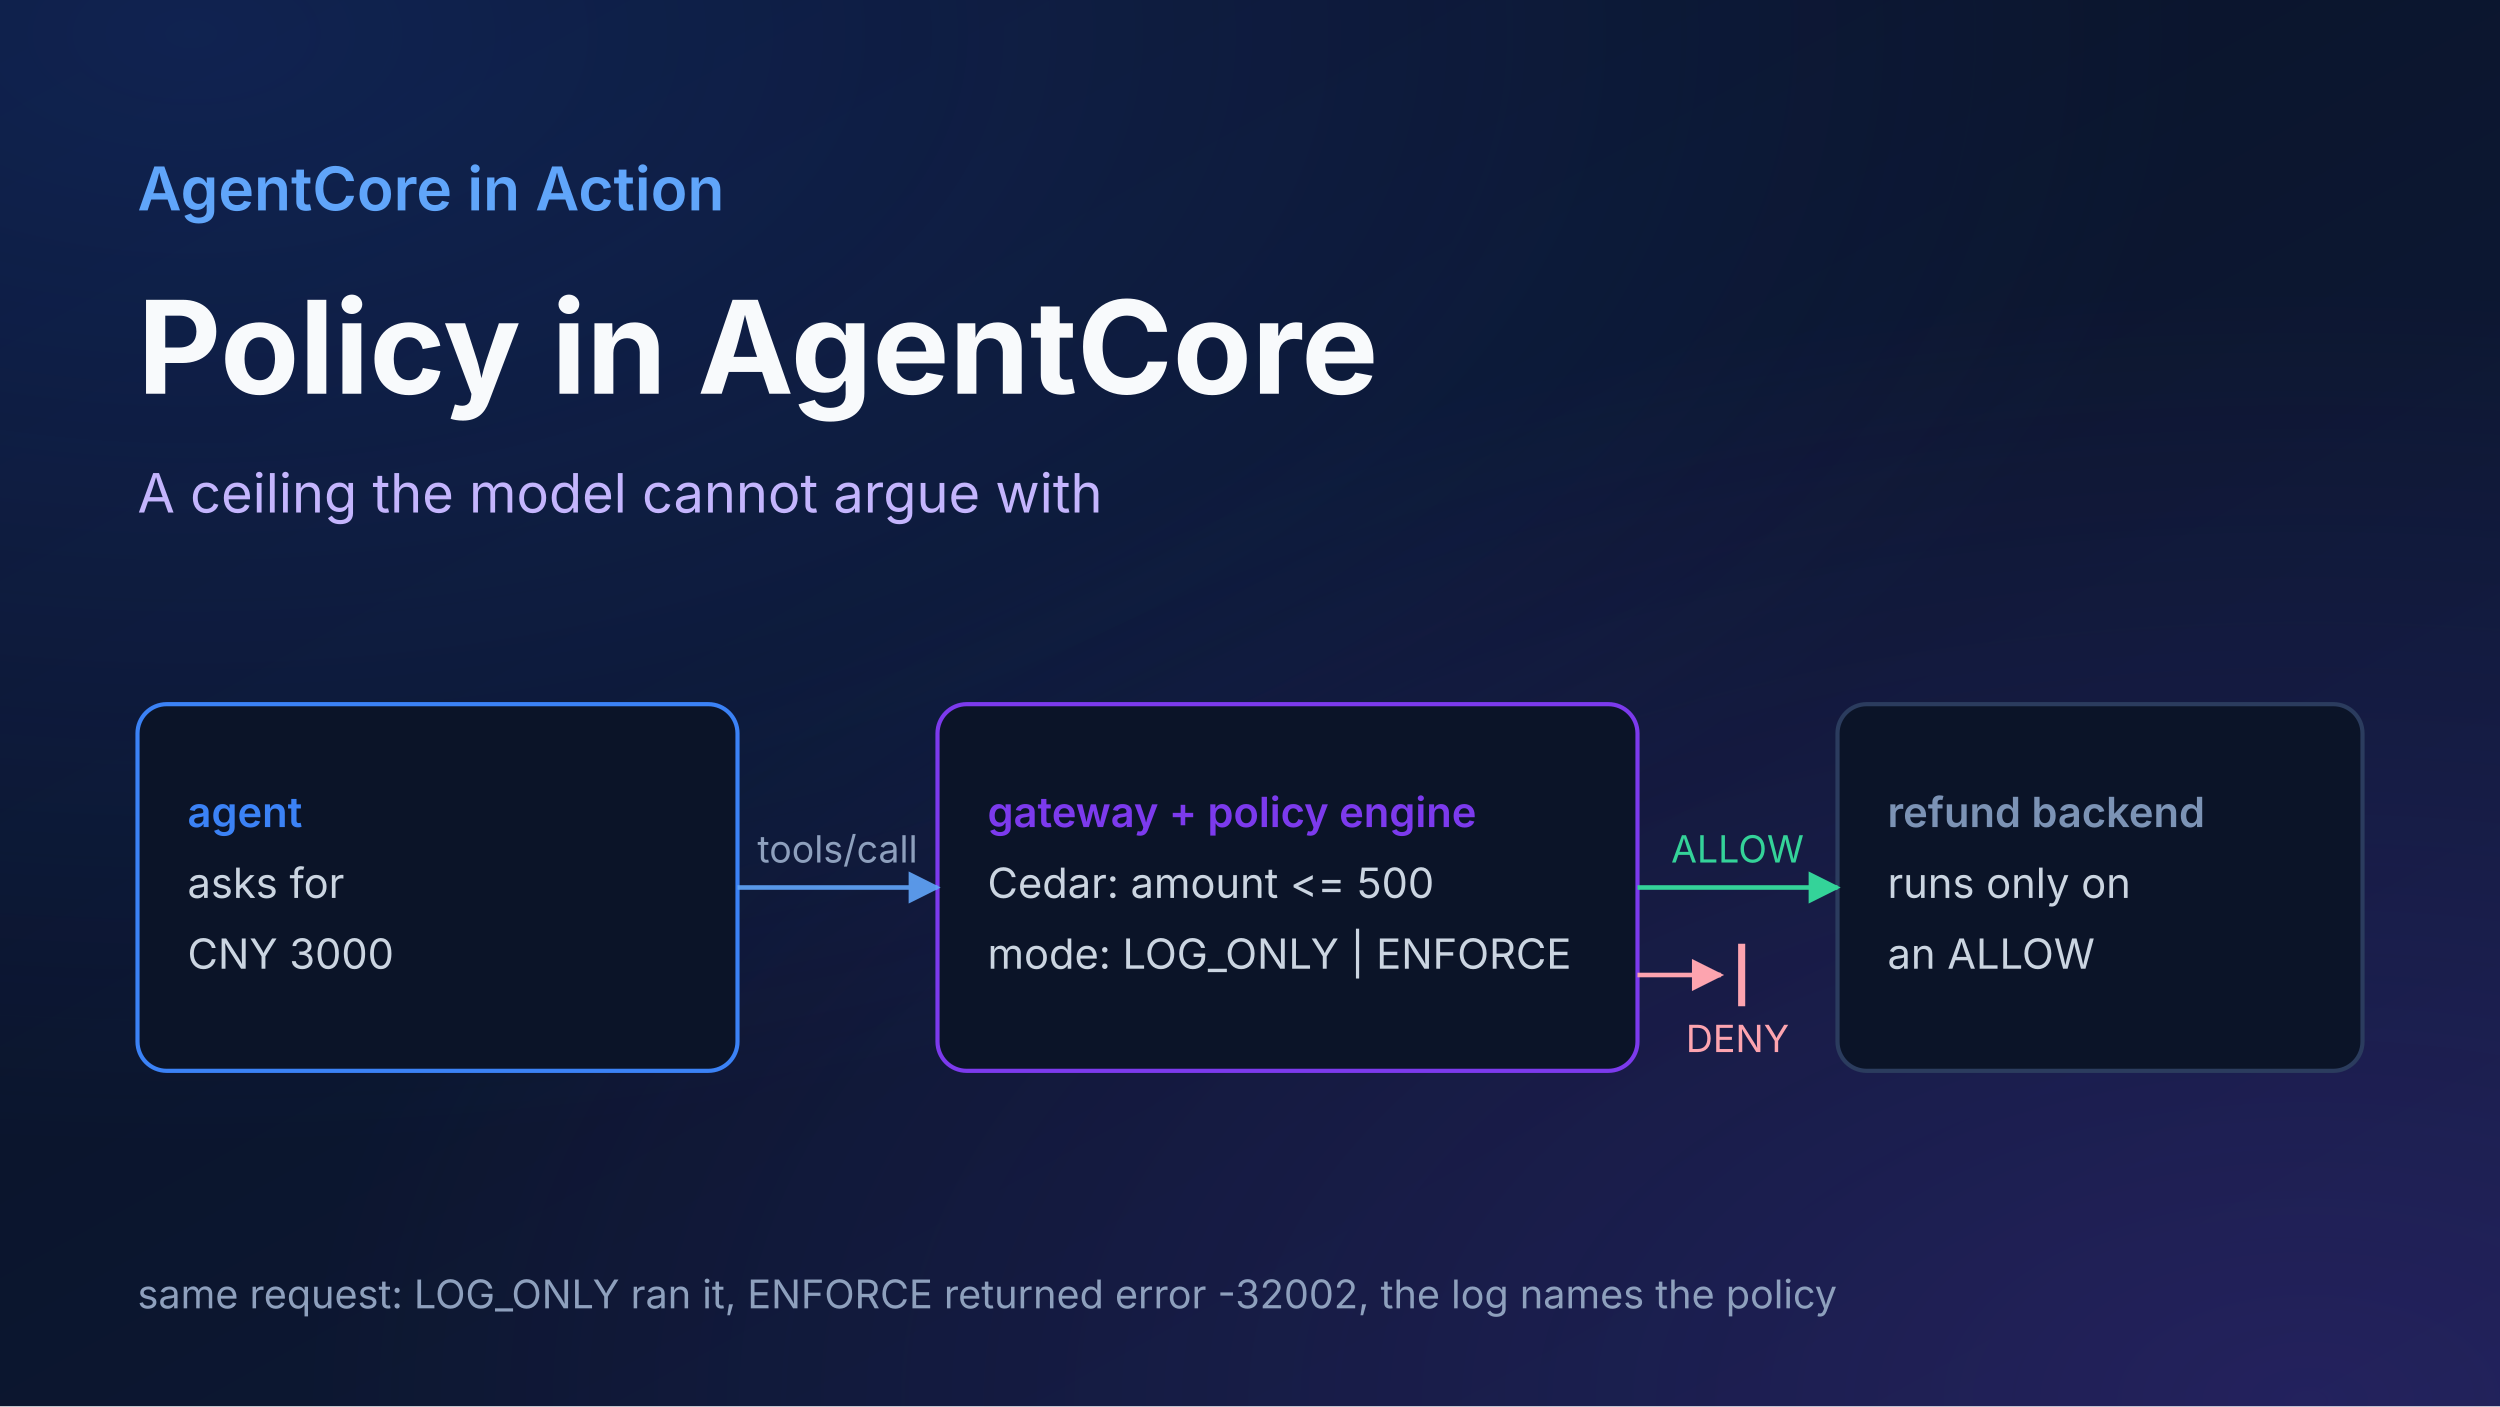
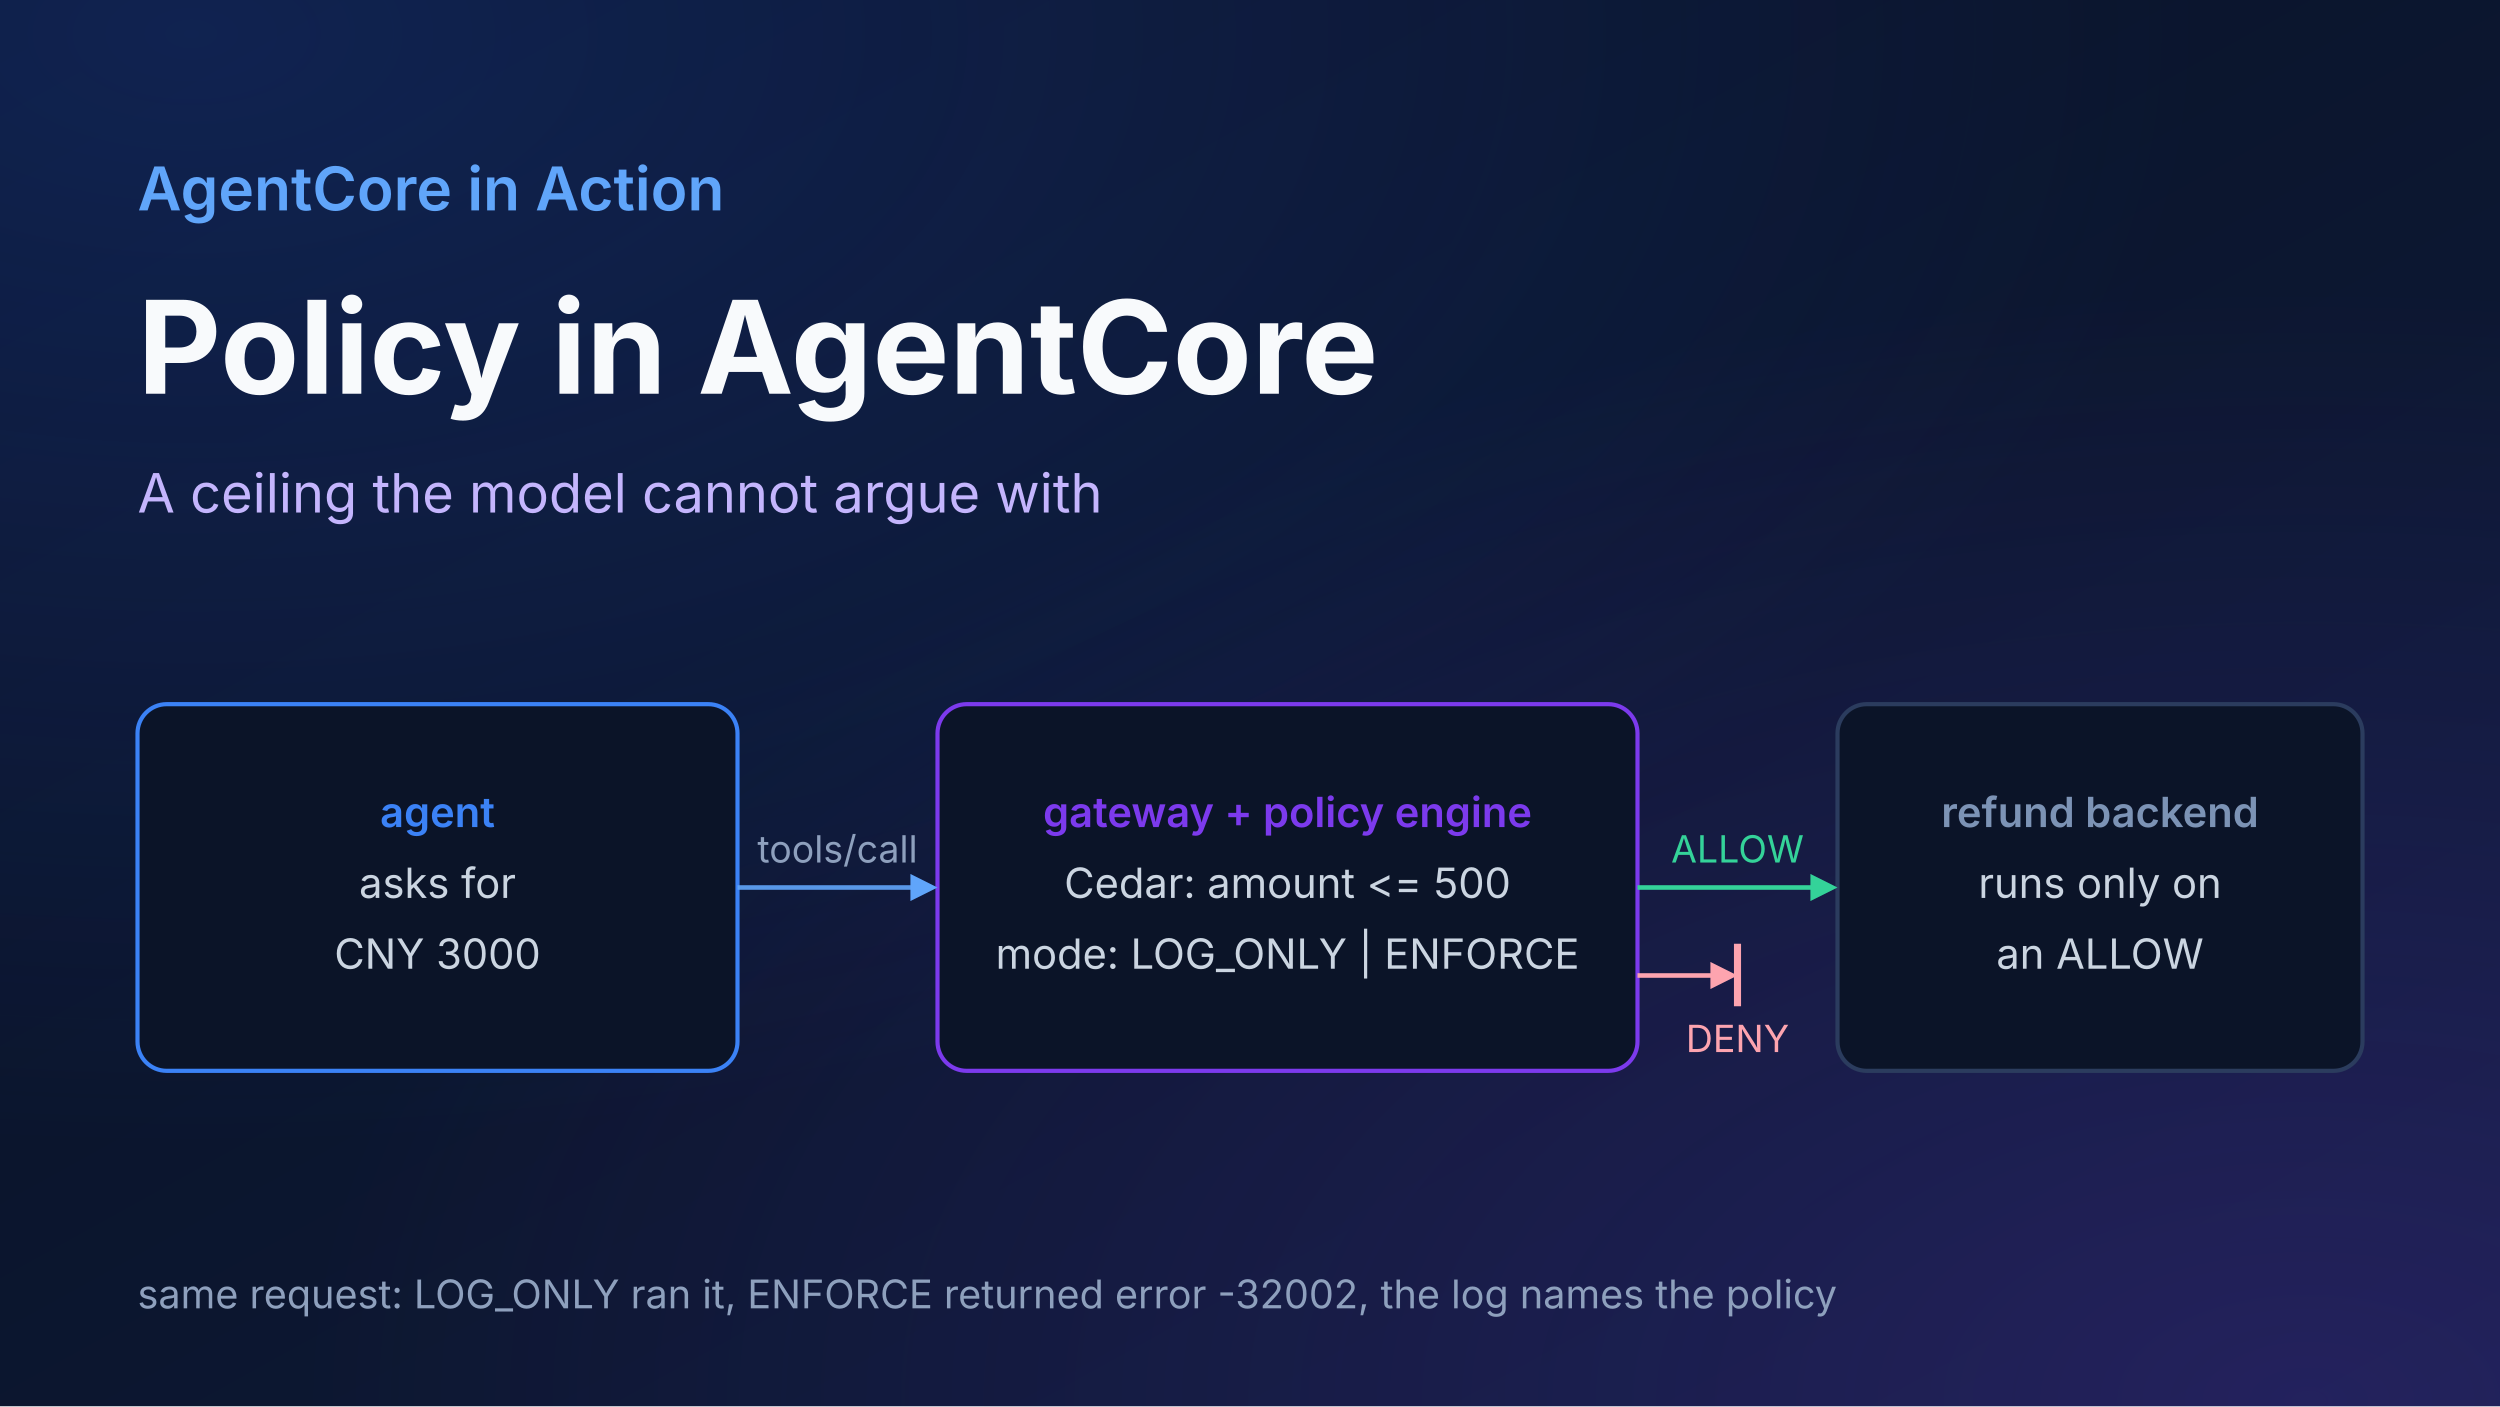
<svg xmlns="http://www.w3.org/2000/svg" viewBox="0 0 1200 675" width="1200" height="675" role="img">
  <defs>
    <linearGradient id="bg" x1="0" y1="0" x2="1" y2="1">
      <stop offset="0" stop-color="#0a1024" />
      <stop offset="1" stop-color="#0d1c3a" />
    </linearGradient>
    <radialGradient id="g1" cx="0.08" cy="0.02" r="0.8">
      <stop offset="0" stop-color="#2563eb" stop-opacity="0.22" />
      <stop offset="1" stop-color="#2563eb" stop-opacity="0" />
    </radialGradient>
    <radialGradient id="g2" cx="0.92" cy="1.0" r="0.8">
      <stop offset="0" stop-color="#7c3aed" stop-opacity="0.20" />
      <stop offset="1" stop-color="#7c3aed" stop-opacity="0" />
    </radialGradient>
-     <marker id="ahg" viewBox="0 0 10 10" refX="9" refY="5" markerWidth="7" markerHeight="7" orient="auto">
-       <path d="M 0 0 L 10 5 L 0 10 z" fill="#34d399" />
-     </marker>
-     <marker id="ahr" viewBox="0 0 10 10" refX="9" refY="5" markerWidth="7" markerHeight="7" orient="auto">
-       <path d="M 0 0 L 10 5 L 0 10 z" fill="#fda4af" />
-     </marker>
-     <marker id="ahb" viewBox="0 0 10 10" refX="9" refY="5" markerWidth="7" markerHeight="7" orient="auto">
-       <path d="M 0 0 L 10 5 L 0 10 z" fill="#60a5fa" />
-     </marker>
  </defs>
  <rect width="1200" height="675" fill="url(#bg)" />
  <rect width="1200" height="675" fill="url(#g1)" />
  <rect width="1200" height="675" fill="url(#g2)" />
  <text x="66" y="101" font-family="Inter, Helvetica Neue, Arial, sans-serif" font-size="29" fill="#60a5fa" font-weight="600">AgentCore in Action</text>
  <text x="66" y="189" font-family="Inter, Helvetica Neue, Arial, sans-serif" font-size="62" fill="#f8fafc" font-weight="700">Policy in AgentCore</text>
  <text x="66" y="246" font-family="Inter, Helvetica Neue, Arial, sans-serif" font-size="26" fill="#c4b5fd">A ceiling the model cannot argue with</text>
  <rect x="66" y="338" width="288" height="176" rx="14" fill="#0b1428" stroke="#3b82f6" stroke-width="2" />
-   <text x="90" y="397" font-family="Inter, Helvetica Neue, Arial, sans-serif" font-size="20" fill="#3b82f6" font-weight="600">agent</text>
-   <text x="90" y="431" font-family="Inter, Helvetica Neue, Arial, sans-serif" font-size="20" fill="#cbd5e1" font-weight="400">asks for</text>
-   <text x="90" y="465" font-family="Inter, Helvetica Neue, Arial, sans-serif" font-size="20" fill="#cbd5e1" font-weight="400">CNY 3000</text>
+   <text x="210" y="397" font-family="Inter, Helvetica Neue, Arial, sans-serif" font-size="20" fill="#3b82f6" font-weight="600" text-anchor="middle">agent</text>
+   <text x="210" y="431" font-family="Inter, Helvetica Neue, Arial, sans-serif" font-size="20" fill="#cbd5e1" font-weight="400" text-anchor="middle">asks for</text>
+   <text x="210" y="465" font-family="Inter, Helvetica Neue, Arial, sans-serif" font-size="20" fill="#cbd5e1" font-weight="400" text-anchor="middle">CNY 3000</text>
  <rect x="450" y="338" width="336" height="176" rx="14" fill="#0b1428" stroke="#7c3aed" stroke-width="2" />
-   <text x="474" y="397" font-family="Inter, Helvetica Neue, Arial, sans-serif" font-size="20" fill="#7c3aed" font-weight="600">gateway + policy engine</text>
-   <text x="474" y="431" font-family="Inter, Helvetica Neue, Arial, sans-serif" font-size="20" fill="#cbd5e1" font-weight="400">Cedar: amount &lt;= 500</text>
-   <text x="474" y="465" font-family="Inter, Helvetica Neue, Arial, sans-serif" font-size="20" fill="#cbd5e1" font-weight="400">mode: LOG_ONLY | ENFORCE</text>
+   <text x="618" y="397" font-family="Inter, Helvetica Neue, Arial, sans-serif" font-size="20" fill="#7c3aed" font-weight="600" text-anchor="middle">gateway + policy engine</text>
+   <text x="618" y="431" font-family="Inter, Helvetica Neue, Arial, sans-serif" font-size="20" fill="#cbd5e1" font-weight="400" text-anchor="middle">Cedar: amount &lt;= 500</text>
+   <text x="618" y="465" font-family="Inter, Helvetica Neue, Arial, sans-serif" font-size="20" fill="#cbd5e1" font-weight="400" text-anchor="middle">mode: LOG_ONLY | ENFORCE</text>
  <rect x="882" y="338" width="252" height="176" rx="14" fill="#0b1428" stroke="#2b3c5e" stroke-width="2" />
-   <text x="906" y="397" font-family="Inter, Helvetica Neue, Arial, sans-serif" font-size="20" fill="#7c93b5" font-weight="600">refund backend</text>
-   <text x="906" y="431" font-family="Inter, Helvetica Neue, Arial, sans-serif" font-size="20" fill="#cbd5e1" font-weight="400">runs only on</text>
-   <text x="906" y="465" font-family="Inter, Helvetica Neue, Arial, sans-serif" font-size="20" fill="#cbd5e1" font-weight="400">an ALLOW</text>
-   <line x1="354" y1="426" x2="450" y2="426" stroke="#60a5fa" stroke-width="2.2" marker-end="url(#ahb)" opacity="0.9" />
+   <text x="1008" y="397" font-family="Inter, Helvetica Neue, Arial, sans-serif" font-size="20" fill="#7c93b5" font-weight="600" text-anchor="middle">refund backend</text>
+   <text x="1008" y="431" font-family="Inter, Helvetica Neue, Arial, sans-serif" font-size="20" fill="#cbd5e1" font-weight="400" text-anchor="middle">runs only on</text>
+   <text x="1008" y="465" font-family="Inter, Helvetica Neue, Arial, sans-serif" font-size="20" fill="#cbd5e1" font-weight="400" text-anchor="middle">an ALLOW</text>
+   <line x1="354.00" y1="426.00" x2="442.85" y2="426.00" stroke="#60a5fa" stroke-width="2.2" opacity="0.9" />
+   <polygon points="437.00,419.50 450.00,426.00 437.00,432.50" fill="#60a5fa" />
  <text x="402" y="414" font-family="Inter, Helvetica Neue, Arial, sans-serif" font-size="18" fill="#8ea0bd" text-anchor="middle">tools/call</text>
-   <line x1="786" y1="426" x2="882" y2="426" stroke="#34d399" stroke-width="2.2" marker-end="url(#ahg)" />
+   <line x1="786.00" y1="426.00" x2="874.85" y2="426.00" stroke="#34d399" stroke-width="2.2" />
+   <polygon points="869.00,419.50 882.00,426.00 869.00,432.50" fill="#34d399" />
  <text x="834" y="414" font-family="Inter, Helvetica Neue, Arial, sans-serif" font-size="18" fill="#34d399" text-anchor="middle">ALLOW</text>
-   <line x1="786" y1="468" x2="826" y2="468" stroke="#fda4af" stroke-width="2.2" marker-end="url(#ahr)" />
-   <line x1="836" y1="453" x2="836" y2="483" stroke="#fda4af" stroke-width="3.4" />
+   <line x1="786.00" y1="468.24" x2="826.85" y2="468.24" stroke="#fda4af" stroke-width="2.2" />
+   <polygon points="821.00,461.74 834.00,468.24 821.00,474.74" fill="#fda4af" />
+   <line x1="834" y1="453" x2="834" y2="483" stroke="#fda4af" stroke-width="3.4" />
  <text x="834" y="505" font-family="Inter, Helvetica Neue, Arial, sans-serif" font-size="18" fill="#fda4af" text-anchor="middle">DENY</text>
  <text x="66" y="628" font-family="Inter, Helvetica Neue, Arial, sans-serif" font-size="19" fill="#8ea0bd">same request: LOG_ONLY ran it, ENFORCE returned error -32002, the log names the policy</text>
</svg>
